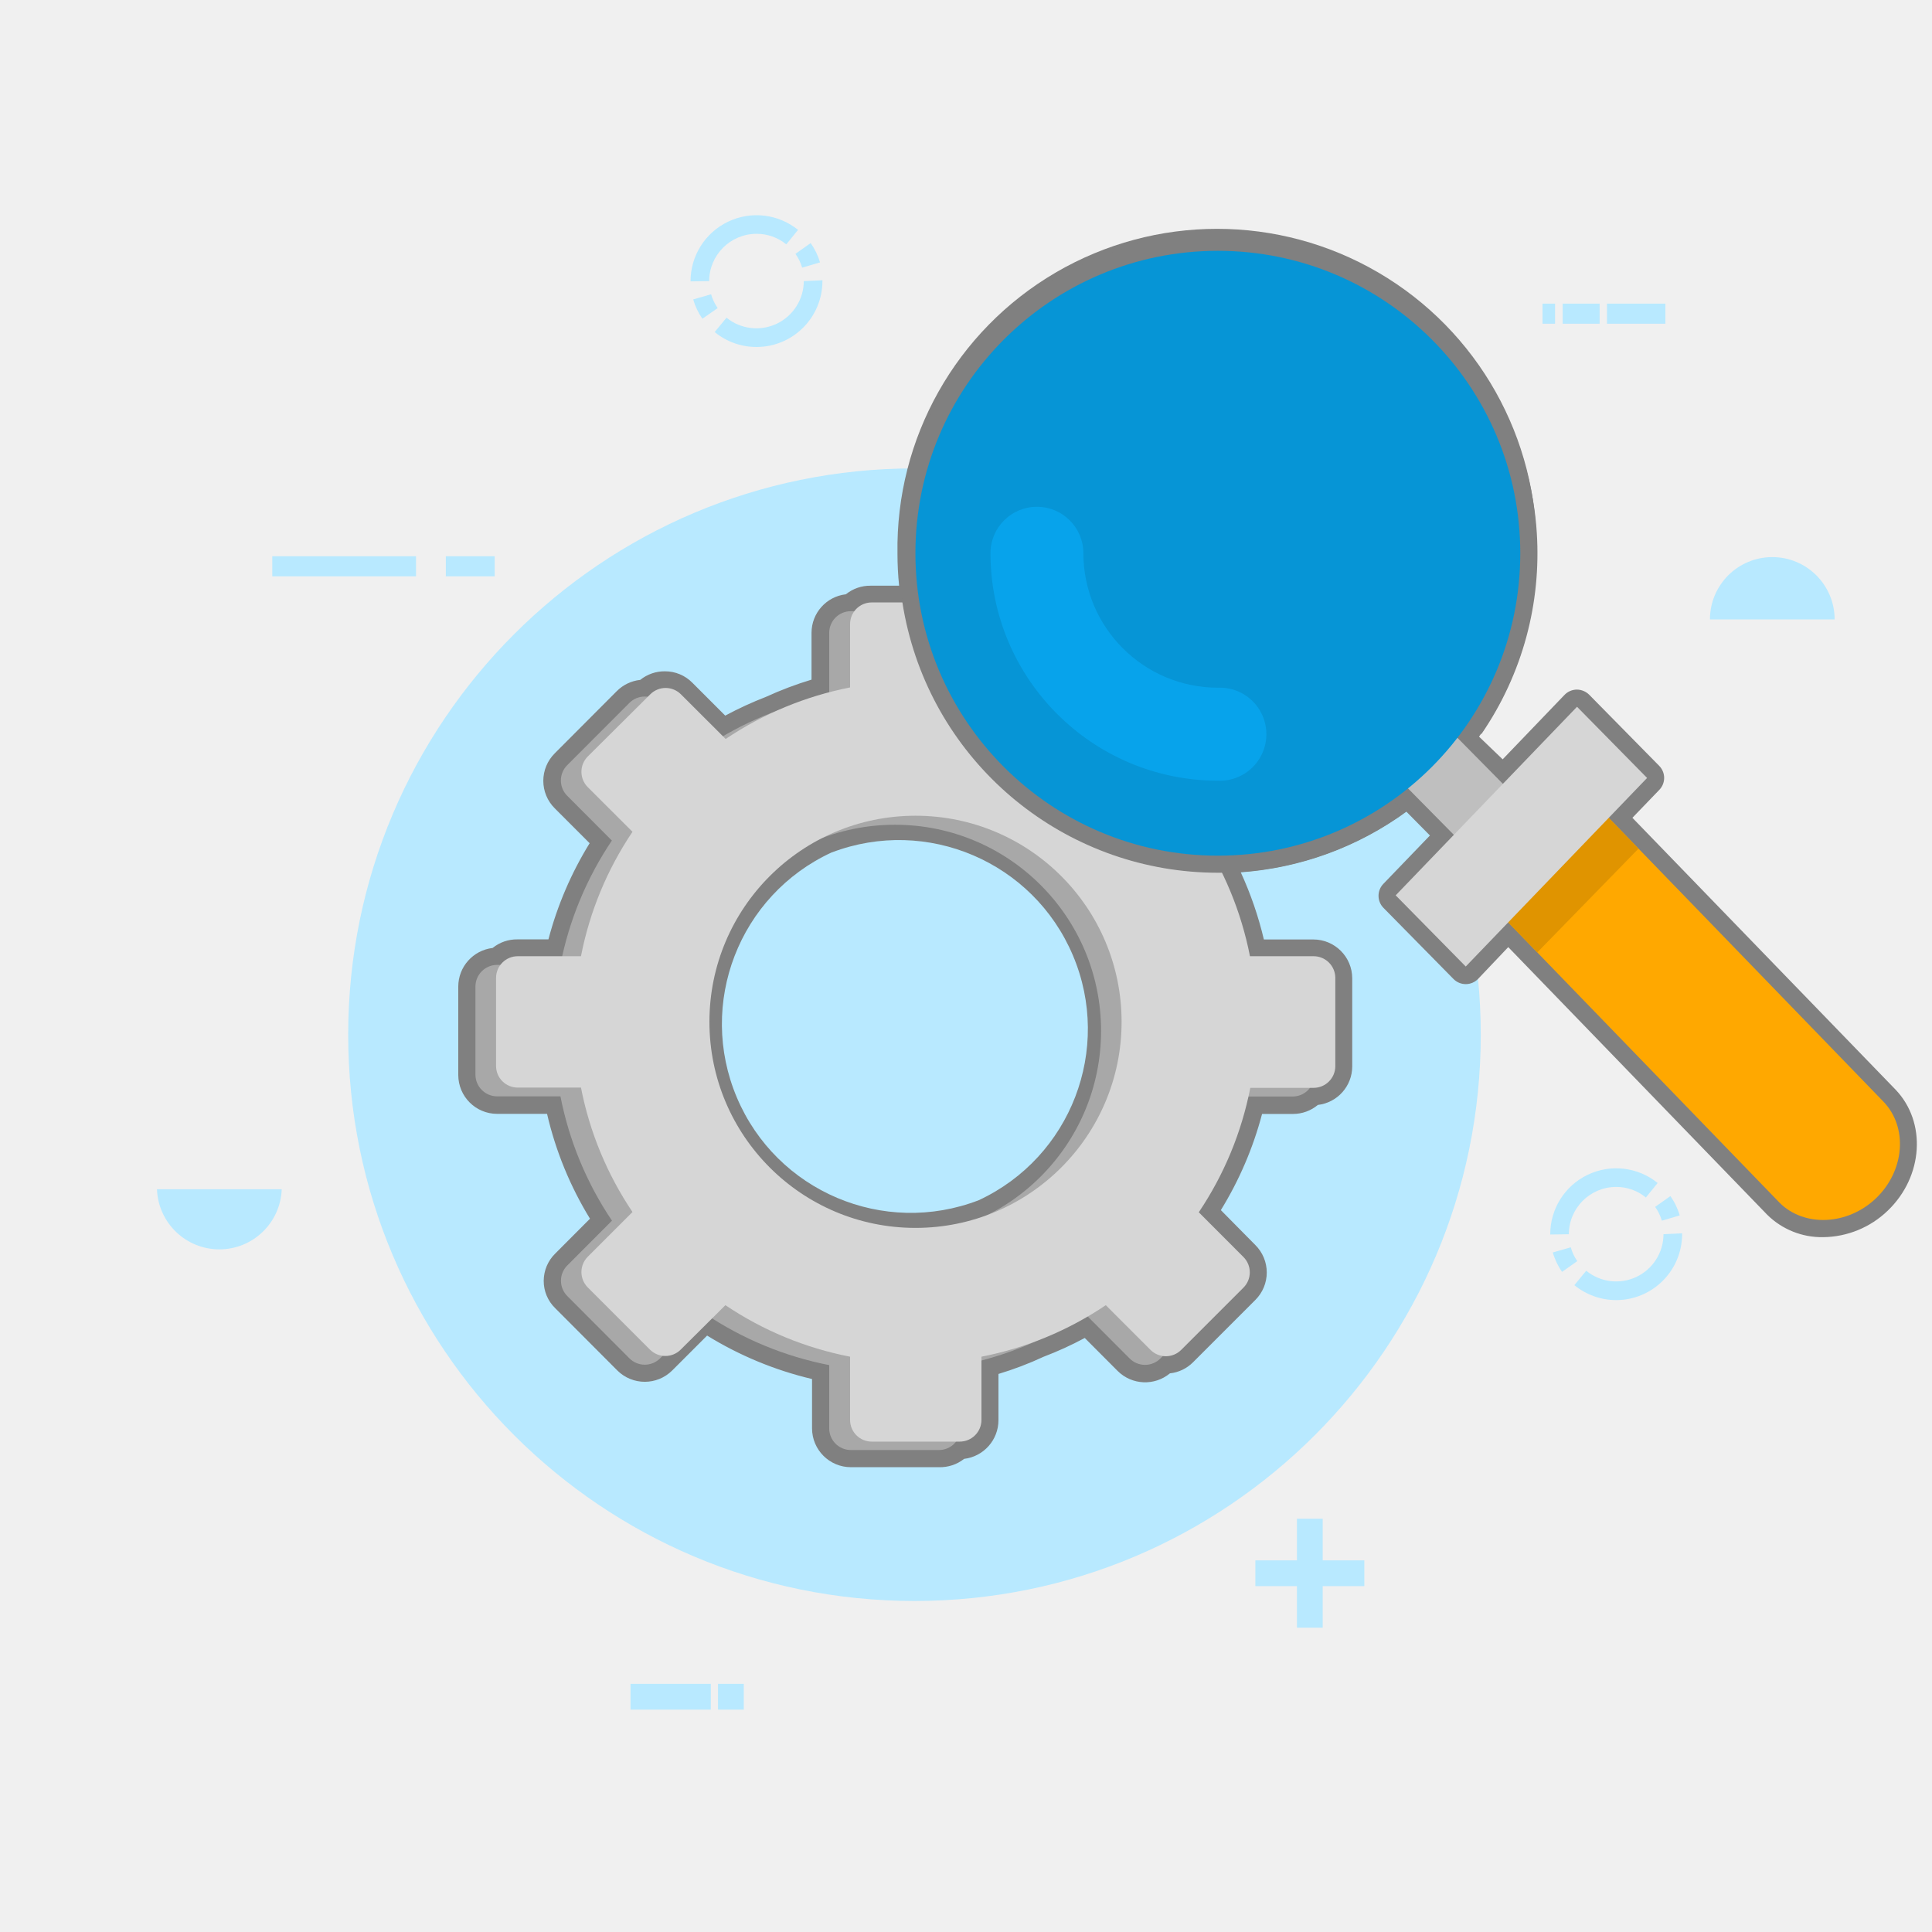
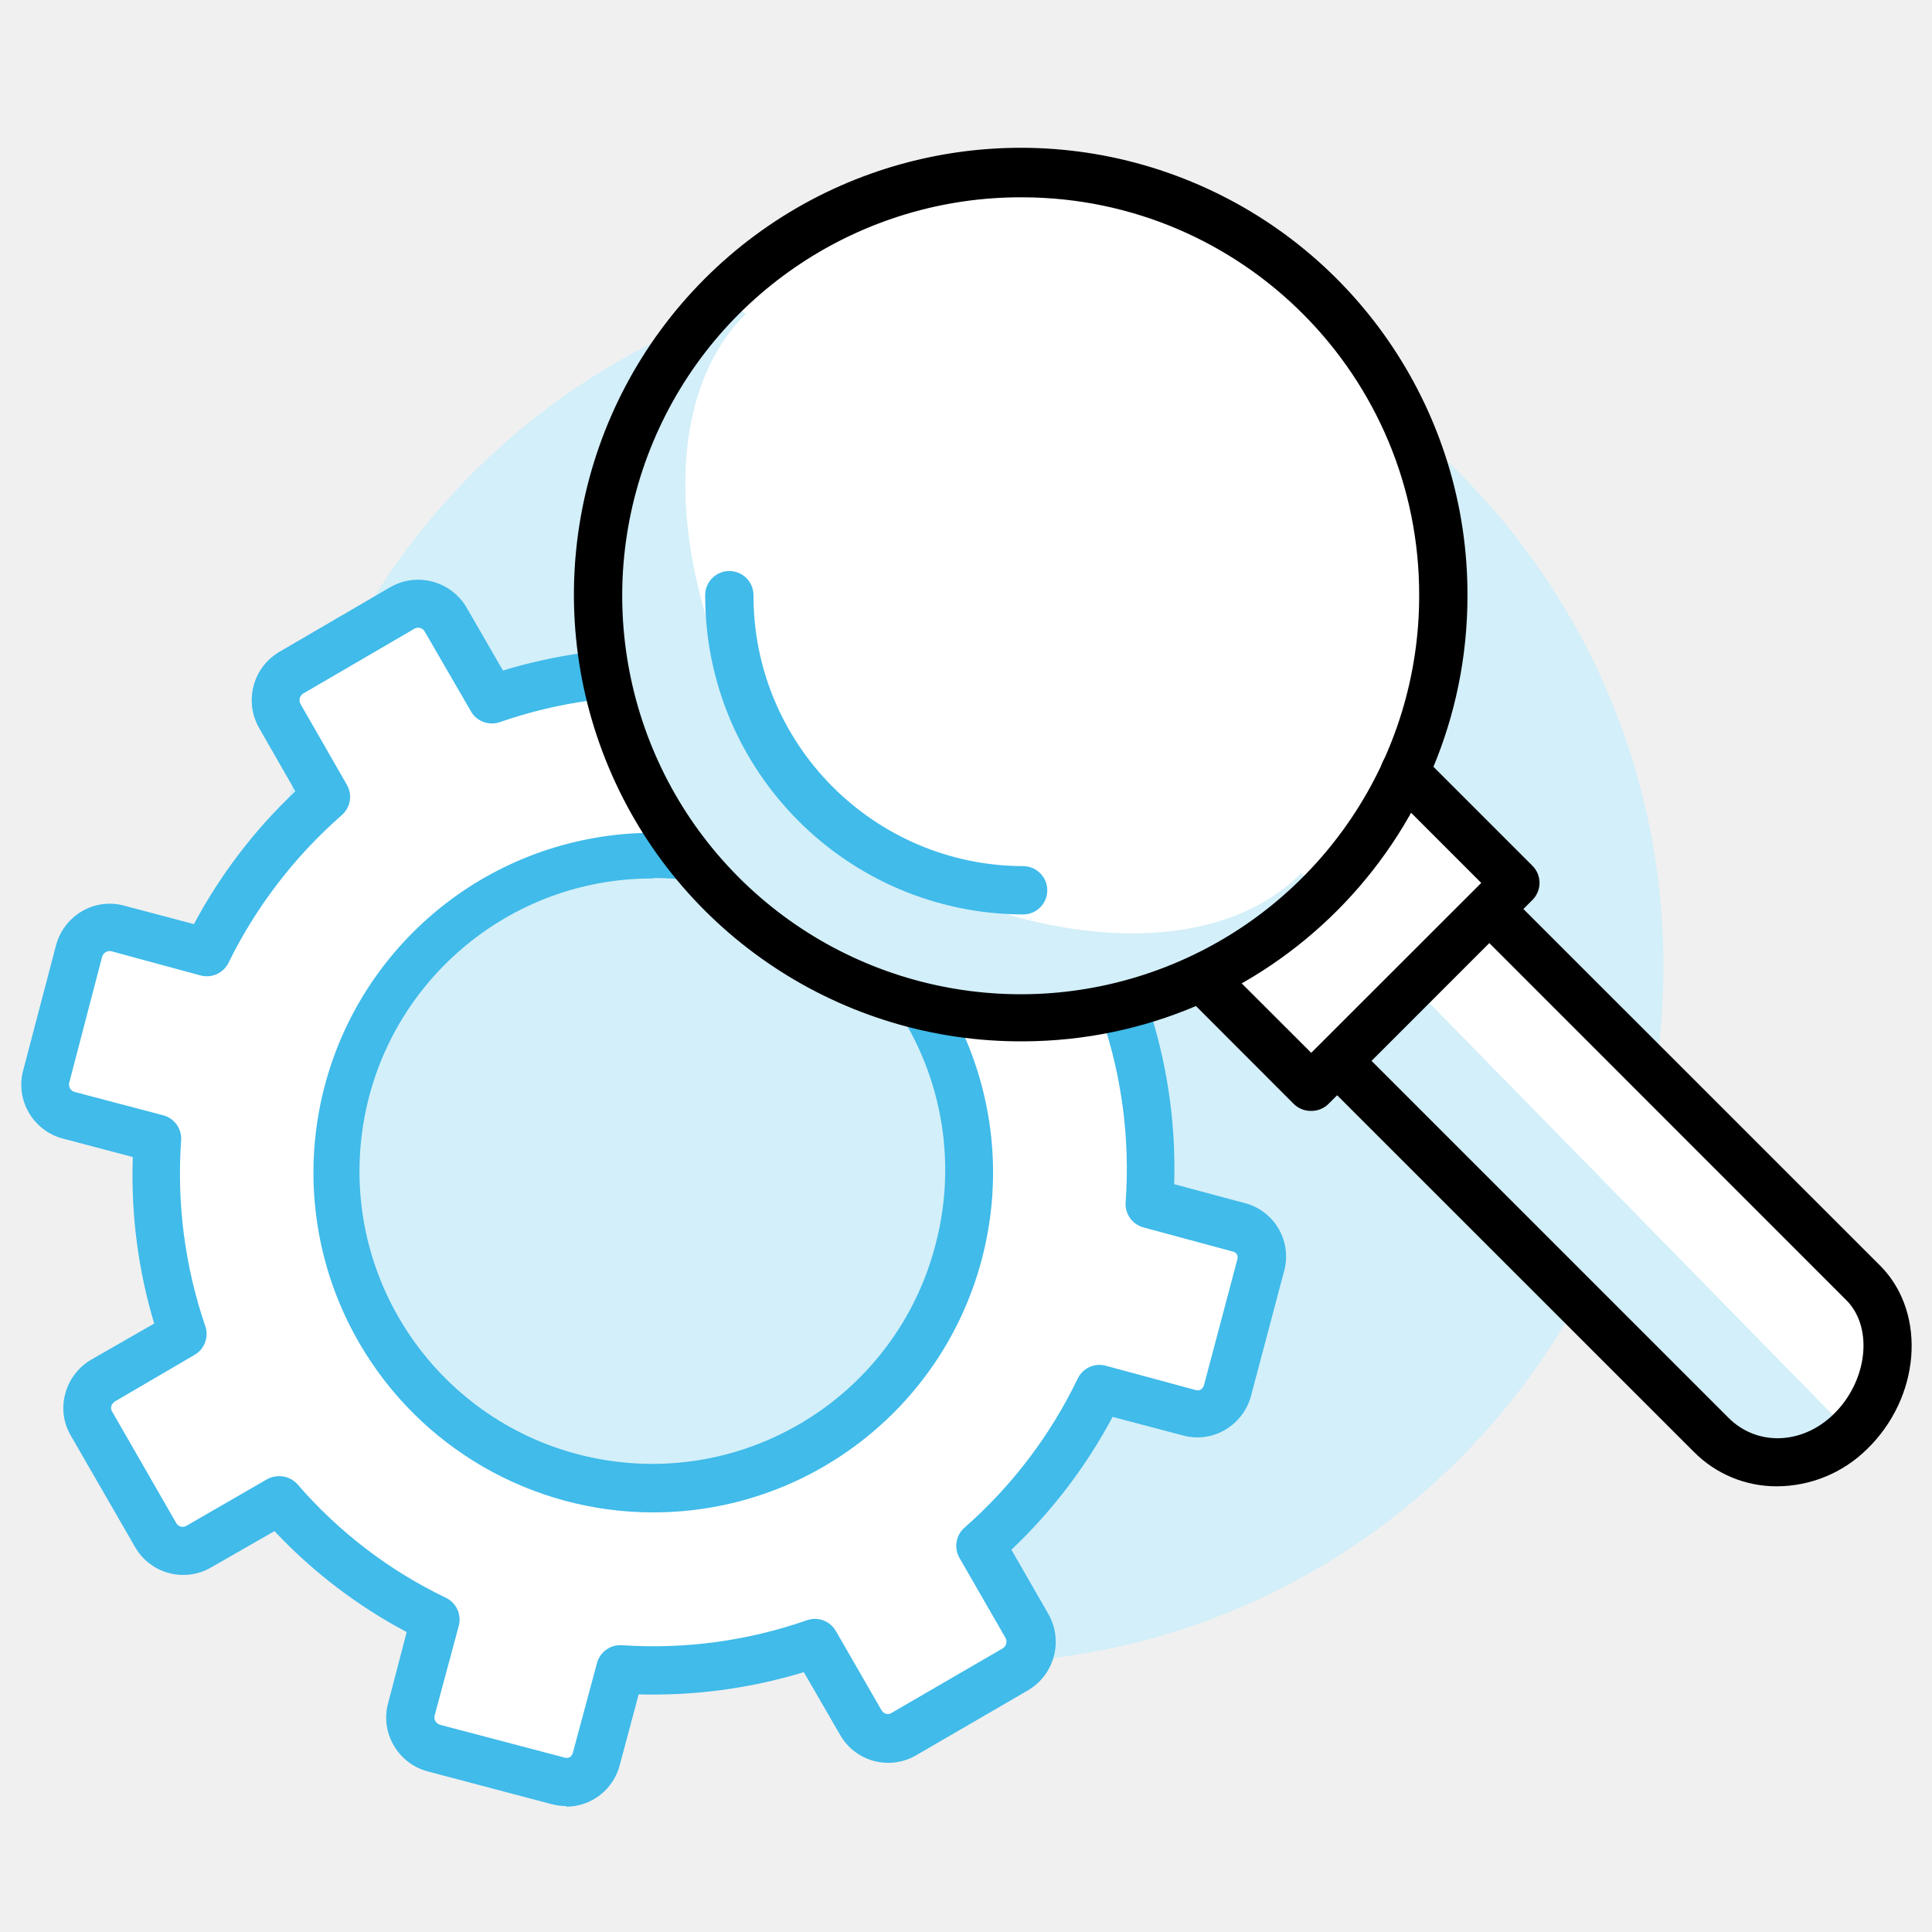
- <svg xmlns="http://www.w3.org/2000/svg" id="Layer_1" data-name="Layer 1" viewBox="0 0 225 225">
+ <svg xmlns="http://www.w3.org/2000/svg" id="Layer_1" data-name="Layer 1" viewBox="0 0 160 160">
  <defs>
-     <style>.cls-1{fill:#b8e9ff;}.cls-2{fill:gray;}.cls-3{fill:#a8a8a8;}.cls-4{fill:#d6d6d6;}.cls-5{fill:#ffa800;}.cls-6{fill:#e09400;}.cls-7{fill:#bfbfbf;}.cls-8{fill:#0695d6;}.cls-9{fill:#07a3eb;}</style>
+     <style>.cls-1{fill:#d3eff9;}.cls-2{fill:#fff;}.cls-3{fill:#40bbea;}</style>
  </defs>
-   <rect class="cls-1" x="151.04" y="176.87" width="3" height="12.69" />
-   <rect class="cls-1" x="151.04" y="176.87" width="3" height="12.69" transform="translate(335.76 30.68) rotate(90)" />
-   <path class="cls-1" d="M88.1,40.41a7.66,7.66,0,0,1-4.87-1.74L84.61,37a5.52,5.52,0,0,0,9-4.26l2.17-.1v.1A7.68,7.68,0,0,1,88.1,40.41Zm-6.3-3.29a7.51,7.51,0,0,1-1.07-2.25l2.08-.6a5.69,5.69,0,0,0,.77,1.61Zm-1.38-4.35v0a7.69,7.69,0,0,1,12.52-6l-1.37,1.69a5.41,5.41,0,0,0-3.47-1.23,5.52,5.52,0,0,0-5.51,5.51Zm13-1.6a5.58,5.58,0,0,0-.78-1.61l1.77-1.25a7.57,7.57,0,0,1,1.09,2.25Z" />
-   <path class="cls-1" d="M188.22,151.41a7.72,7.72,0,0,1-4.87-1.74l1.38-1.68a5.51,5.51,0,0,0,9-4.26l2.17-.1v.1A7.69,7.69,0,0,1,188.22,151.41Zm-6.3-3.29a7.36,7.36,0,0,1-1.08-2.26l2.09-.6a5.29,5.29,0,0,0,.76,1.61Zm-1.38-4.35v0a7.68,7.68,0,0,1,12.51-6l-1.37,1.69a5.39,5.39,0,0,0-3.46-1.23,5.51,5.51,0,0,0-5.51,5.51Zm13-1.61a5.58,5.58,0,0,0-.78-1.61l1.77-1.25a7.33,7.33,0,0,1,1.09,2.25Z" />
-   <path class="cls-1" d="M199.14,72.14a7.26,7.26,0,1,1,14.52,0Z" />
-   <rect class="cls-1" x="76.6" y="192.93" width="3" height="9.35" transform="translate(275.71 119.5) rotate(90)" />
-   <rect class="cls-1" x="83.61" y="196.1" width="3" height="3" transform="translate(282.72 112.49) rotate(90)" />
-   <rect class="cls-1" x="179.64" y="35.36" width="1.46" height="2.34" />
-   <rect class="cls-1" x="181.99" y="35.36" width="4.3" height="2.34" />
-   <rect class="cls-1" x="187.15" y="35.36" width="6.8" height="2.34" />
-   <path class="cls-1" d="M18.28,138.5a7.27,7.27,0,0,0,14.53,0Z" />
-   <rect class="cls-1" x="51.92" y="64.79" width="5.69" height="2.34" transform="translate(109.53 131.91) rotate(-180)" />
-   <rect class="cls-1" x="31.7" y="64.79" width="16.74" height="2.34" transform="translate(80.15 131.91) rotate(-180)" />
-   <circle class="cls-1" cx="106.5" cy="120.5" r="65.95" />
-   <path class="cls-2" d="M106.62,145A26,26,0,0,1,95.2,95.62l.2-.08a26,26,0,0,1,20.24,47.87l-.2.09A25.94,25.94,0,0,1,106.62,145ZM96.86,99.27A22,22,0,0,0,114,139.77a22,22,0,0,0-17.12-40.5Z" />
-   <path class="cls-2" d="M109.35,170.87H99.09a4.53,4.53,0,0,1-4.52-4.52V160.6a41.37,41.37,0,0,1-12.22-5.06l-4.06,4.06a4.53,4.53,0,0,1-6.4,0l-7.24-7.26a4.41,4.41,0,0,1-1.33-3.18A4.47,4.47,0,0,1,64.65,146l4.06-4.07a41.07,41.07,0,0,1-5-12.21H57.9a4.53,4.53,0,0,1-4.53-4.53V114.9a4.53,4.53,0,0,1,4-4.5,4.47,4.47,0,0,1,2.89-1h3.61a41.29,41.29,0,0,1,4.8-11.2l-4.07-4.07a4.51,4.51,0,0,1,0-6.39l7.23-7.25a4.53,4.53,0,0,1,2.73-1.31,4.5,4.5,0,0,1,2.88-1h0a4.45,4.45,0,0,1,3.19,1.33l3.83,3.83a42.58,42.58,0,0,1,4.76-2.19,41.41,41.41,0,0,1,5.29-2V73.7a4.52,4.52,0,0,1,4-4.49,4.49,4.49,0,0,1,2.88-1h3.32a35.84,35.84,0,0,1-.19-3.73,37.22,37.22,0,1,1,74.43,0,36.78,36.78,0,0,1-6.7,21.31L175,88.43l7.21-7.51a2,2,0,0,1,1.43-.61,2.06,2.06,0,0,1,1.44.6l8.16,8.29a2,2,0,0,1,0,2.79l-3.13,3.25,30.63,31.64c3.65,3.8,3.25,10.13-.88,14.1h0a11,11,0,0,1-7.55,3.1,9.05,9.05,0,0,1-6.49-2.6L175.65,110.3,172.14,114a2,2,0,0,1-1.43.61,2,2,0,0,1-1.44-.6l-8.16-8.29a2,2,0,0,1,0-2.79l5.42-5.63-2.74-2.77a37.28,37.28,0,0,1-19.29,7.06,41.75,41.75,0,0,1,2.69,7.82h5.76a4.53,4.53,0,0,1,4.53,4.53v10.25a4.52,4.52,0,0,1-4,4.49,4.52,4.52,0,0,1-2.89,1.05h-3.61a41.55,41.55,0,0,1-4.8,11.2L146.2,145a4.51,4.51,0,0,1,0,6.39l-7.25,7.25a4.47,4.47,0,0,1-2.7,1.3,4.53,4.53,0,0,1-6.09-.28l-3.83-3.84a40.67,40.67,0,0,1-4.8,2.19,39.22,39.22,0,0,1-5.25,2v5.38a4.54,4.54,0,0,1-4,4.51A4.54,4.54,0,0,1,109.35,170.87ZM82.08,151a2,2,0,0,1,1.12.34l.71.47.09.06A37.42,37.42,0,0,0,97,157a2,2,0,0,1,1.62,2v7.37a.52.52,0,0,0,.52.52h10.26a.53.53,0,0,0,.41-.21,2,2,0,0,1,1.6-.8h.38a.52.52,0,0,0,.53-.53v-6.9a2,2,0,0,1,1.5-1.94,36.18,36.18,0,0,0,6.13-2.18l.13-.06a36.17,36.17,0,0,0,5.61-2.69,2,2,0,0,1,2.44.31l4.9,4.91a.54.54,0,0,0,.75,0l.29-.29a2,2,0,0,1,1.65-.57.61.61,0,0,0,.45-.15l7.25-7.25a.52.52,0,0,0,.15-.38.47.47,0,0,0-.15-.36l-5.21-5.22a2,2,0,0,1-.24-2.52,37.72,37.72,0,0,0,5.49-12.79,2,2,0,0,1,2-1.57h5.18a.51.51,0,0,0,.42-.21,2,2,0,0,1,1.61-.81h.37a.53.53,0,0,0,.53-.52V113.89a.53.53,0,0,0-.53-.53h-7.37a2,2,0,0,1-2-1.62,37.75,37.75,0,0,0-4.08-11.13,2,2,0,0,1,0-2,2,2,0,0,1,1.81-.94h.45a33.27,33.27,0,0,0,20.87-7.37,2,2,0,0,1,2.68.14l5.24,5.29a1.85,1.85,0,0,1,.54.74,2,2,0,0,1-.4,2.17l-5.43,5.64,5.35,5.44L174.2,106a2,2,0,0,1,1.44-.61h0a2,2,0,0,1,1.44.61l31.61,32.65a5.1,5.1,0,0,0,3.64,1.4,7,7,0,0,0,4.77-2h0c2.55-2.45,2.9-6.24.78-8.44l-32-33a2,2,0,0,1-.56-1.39,2,2,0,0,1,.56-1.4L189,90.62l-5.35-5.44-7.21,7.5a2,2,0,0,1-2.86,0l-5.31-5.36a2,2,0,0,1-.16-2.63,32.83,32.83,0,0,0,6.91-20.28,33.22,33.22,0,1,0-66,5.4,2,2,0,0,1-.44,1.62,2,2,0,0,1-1.53.71h-5.6a.46.46,0,0,0-.39.19,2,2,0,0,1-1.62.83h-.39a.52.52,0,0,0-.52.52v6.91a2,2,0,0,1-1.5,1.94,37.24,37.24,0,0,0-6.19,2.2l-.12,0a37,37,0,0,0-5.57,2.68,2,2,0,0,1-2.42-.31l-4.91-4.9a.48.48,0,0,0-.37-.16.71.71,0,0,0-.38.15l-.29.29a1.94,1.94,0,0,1-1.67.57.52.52,0,0,0-.44.15l-7.23,7.25a.49.49,0,0,0-.16.38.47.47,0,0,0,.15.36l5.21,5.22A2,2,0,0,1,72.92,99a37.42,37.42,0,0,0-5.49,12.78,2,2,0,0,1-2,1.57H60.3a.49.49,0,0,0-.41.2,2,2,0,0,1-1.61.81H57.9a.53.53,0,0,0-.53.53v10.25a.52.52,0,0,0,.53.53h7.37a2,2,0,0,1,2,1.62A37.33,37.33,0,0,0,72.92,141a2,2,0,0,1-.24,2.53l-5.2,5.21a.49.49,0,0,0-.16.38.47.47,0,0,0,.15.36l7.24,7.26a.56.56,0,0,0,.76,0l5.19-5.21A2,2,0,0,1,82.08,151Z" />
-   <path class="cls-3" d="M73.3,158.19a2.53,2.53,0,0,0,3.58,0l5.2-5.21a39.45,39.45,0,0,0,14.49,6v7.37a2.52,2.52,0,0,0,2.52,2.52h10.26a2.52,2.52,0,0,0,2.52-2.52V159a39.45,39.45,0,0,0,14.49-6l5.2,5.21a2.53,2.53,0,0,0,3.58,0l7.25-7.25a2.53,2.53,0,0,0,0-3.57l-5.21-5.21a39.41,39.41,0,0,0,6-14.48h7.36a2.53,2.53,0,0,0,2.53-2.53V114.9a2.53,2.53,0,0,0-2.53-2.53h-7.36a39.41,39.41,0,0,0-6-14.48l5.21-5.21a2.53,2.53,0,0,0,0-3.57l-7.25-7.25a2.53,2.53,0,0,0-3.58,0l-5.2,5.21a39.45,39.45,0,0,0-14.49-6V73.7a2.52,2.52,0,0,0-2.52-2.52H99.09a2.52,2.52,0,0,0-2.52,2.52v7.37a39.45,39.45,0,0,0-14.49,6l-5.2-5.21a2.53,2.53,0,0,0-3.58,0l-7.24,7.25a2.52,2.52,0,0,0,0,3.57l5.2,5.21a39.56,39.56,0,0,0-6,14.48H57.9a2.53,2.53,0,0,0-2.53,2.53v10.25a2.53,2.53,0,0,0,2.53,2.53h7.37a39.56,39.56,0,0,0,6,14.48l-5.2,5.21a2.52,2.52,0,0,0,0,3.57m38.16-6.89a24,24,0,1,1,24-24A24,24,0,0,1,104.22,144.05Z" />
-   <path class="cls-4" d="M152.94,111.36h-7.37a39.61,39.61,0,0,0-6-14.49l5.2-5.2a2.52,2.52,0,0,0,0-3.57l-7.25-7.25a2.52,2.52,0,0,0-3.57,0l-5.21,5.2a39.49,39.49,0,0,0-14.48-6V72.69a2.53,2.53,0,0,0-2.53-2.53H101.49A2.52,2.52,0,0,0,99,72.69v7.37a39.61,39.61,0,0,0-14.49,6l-5.21-5.2a2.52,2.52,0,0,0-3.57,0L68.45,88.1a2.53,2.53,0,0,0,0,3.57l5.21,5.2a39.45,39.45,0,0,0-6,14.49H60.3a2.53,2.53,0,0,0-2.53,2.53v10.25a2.52,2.52,0,0,0,2.53,2.52h7.36a39.45,39.45,0,0,0,6,14.49l-5.21,5.21a2.53,2.53,0,0,0,0,3.57l7.25,7.25a2.53,2.53,0,0,0,3.57,0L84.48,152A39.45,39.45,0,0,0,99,158v7.36a2.52,2.52,0,0,0,2.52,2.53h10.25a2.53,2.53,0,0,0,2.53-2.53V158a39.34,39.34,0,0,0,14.48-6l5.21,5.21a2.53,2.53,0,0,0,3.57,0l7.25-7.25a2.52,2.52,0,0,0,0-3.57l-5.2-5.21a39.61,39.61,0,0,0,6-14.49h7.37a2.53,2.53,0,0,0,2.53-2.52V113.89A2.53,2.53,0,0,0,152.94,111.36ZM106.62,143a24,24,0,1,1,24-24A24,24,0,0,1,106.62,143Z" />
-   <path class="cls-5" d="M184.88,92.69l34.44,35.58c2.91,3,2.5,8.07-.83,11.27h0c-3.33,3.19-8.39,3.38-11.24.53l-34.44-35.58" />
-   <polygon class="cls-6" points="175.27 107.04 179.03 110.92 190.82 98.83 187.19 95.09 175.27 107.04" />
-   <path class="cls-7" d="M172.23,98.43a4.14,4.14,0,0,1-2.93-1.22l-11.85-12a4.12,4.12,0,1,1,5.85-5.8l11.85,12a4.11,4.11,0,0,1-2.92,7Z" />
-   <polygon class="cls-4" points="170.7 112.56 162.54 104.27 183.66 82.31 191.82 90.6 170.7 112.56" />
-   <path class="cls-2" d="M141.83,101.64a37.2,37.2,0,1,1,30.7-16.16l-3.3-2.27a33.22,33.22,0,1,0-8.14,8.28l2.33,3.26A37,37,0,0,1,141.83,101.64Z" />
-   <circle class="cls-8" cx="141.83" cy="64.43" r="35.22" />
-   <path class="cls-9" d="M141.83,90.92a26.52,26.52,0,0,1-26.48-26.49,5.41,5.41,0,1,1,10.82,0,15.68,15.68,0,0,0,15.66,15.66,5.42,5.42,0,1,1,0,10.83Z" />
+   <circle class="cls-1" cx="80" cy="80" r="57.76" />
+   <path class="cls-2" d="M102.56,101.61l-7.4-2A41,41,0,0,0,93,83.46l6.6-3.86a2.6,2.6,0,0,0,1-3.58l-5.33-9.21a2.58,2.58,0,0,0-3.57-1l-6.61,3.86a40.31,40.31,0,0,0-12.92-9.89l2-7.43a2.57,2.57,0,0,0-1.85-3.19L62,46.46a2.65,2.65,0,0,0-3.22,1.88l-1.95,7.4a41.22,41.22,0,0,0-16.11,2.17L36.92,51.3a2.62,2.62,0,0,0-3.61-.95l-9.18,5.36a2.64,2.64,0,0,0-1,3.6L27,66a41.3,41.3,0,0,0-9.89,13L9.74,77a2.64,2.64,0,0,0-3.22,1.88L3.81,89.13a2.62,2.62,0,0,0,1.85,3.23L13,94.3a41.19,41.19,0,0,0,2.14,16.17l-6.6,3.86a2.63,2.63,0,0,0-1,3.58l5.33,9.25a2.6,2.6,0,0,0,3.57.92l6.64-3.83A40.13,40.13,0,0,0,36,134.11l-1.94,7.43a2.61,2.61,0,0,0,1.85,3.22l10.27,2.72a2.6,2.6,0,0,0,3.19-1.89l2-7.4A40.49,40.49,0,0,0,67.47,136l3.83,6.61a2.59,2.59,0,0,0,3.58,1l9.21-5.35a2.64,2.64,0,0,0,.93-3.61l-3.8-6.6a40.9,40.9,0,0,0,9.86-13l7.4,1.94a2.6,2.6,0,0,0,3.19-1.85l2.74-10.33A2.56,2.56,0,0,0,102.56,101.61Zm-23.19,2.07A26.14,26.14,0,1,1,60.84,71.59,26.21,26.21,0,0,1,79.37,103.68Z" />
+   <path class="cls-3" d="M46.88,149.57a4.57,4.57,0,0,1-1.21-.16L35.42,146.7a4.61,4.61,0,0,1-2.82-2.17,4.54,4.54,0,0,1-.45-3.51l1.53-5.86a42,42,0,0,1-10.95-8.36l-5.23,3a4.6,4.6,0,0,1-6.29-1.64L5.87,118.9a4.49,4.49,0,0,1-.46-3.5,4.66,4.66,0,0,1,2.13-2.79l5.23-3A42.63,42.63,0,0,1,11,95.82l-5.8-1.53a4.63,4.63,0,0,1-2.82-2.16,4.57,4.57,0,0,1-.45-3.52l2.7-10.29A4.67,4.67,0,0,1,6.73,75.5,4.53,4.53,0,0,1,10.27,75l5.79,1.53a43,43,0,0,1,8.4-11l-3-5.24A4.64,4.64,0,0,1,23.11,54l9.19-5.36a4.65,4.65,0,0,1,6.35,1.69l3,5.2a42.87,42.87,0,0,1,13.67-1.84l1.53-5.84a4.71,4.71,0,0,1,5.65-3.32l10.3,2.76a4.56,4.56,0,0,1,3.26,5.64l-1.56,5.86a42.16,42.16,0,0,1,11,8.39l5.2-3a4.63,4.63,0,0,1,3.55-.47A4.53,4.53,0,0,1,97,65.84L102.32,75a4.63,4.63,0,0,1,.46,3.55,4.49,4.49,0,0,1-2.19,2.78l-5.17,3a42.91,42.91,0,0,1,1.82,13.74l5.83,1.56a4.57,4.57,0,0,1,3.27,5.65l-2.74,10.33a4.65,4.65,0,0,1-2.19,2.83,4.53,4.53,0,0,1-3.47.43l-5.8-1.53a43,43,0,0,1-8.38,11l3,5.22A4.66,4.66,0,0,1,85.11,140l-9.23,5.36a4.59,4.59,0,0,1-6.31-1.69l-3-5.19a42.79,42.79,0,0,1-13.68,1.84l-1.56,5.84a4.59,4.59,0,0,1-4.44,3.46ZM23.14,122.25a2,2,0,0,1,1.51.69,38,38,0,0,0,12.25,9.37A2,2,0,0,1,38,134.62l-2,7.43a.61.61,0,0,0,.06.49.65.65,0,0,0,.38.3l10.26,2.7a.6.6,0,0,0,.46,0,.63.63,0,0,0,.28-.38l2-7.43a2,2,0,0,1,2.07-1.48,38.57,38.57,0,0,0,15.32-2.07,2,2,0,0,1,2.39.89L73,141.63a.66.66,0,0,0,.38.3.55.55,0,0,0,.45-.07l9.23-5.36a.65.65,0,0,0,.2-.88l-3.8-6.6a2,2,0,0,1,.41-2.5,38.83,38.83,0,0,0,9.38-12.35,2,2,0,0,1,2.31-1.07l7.4,2a.62.62,0,0,0,.45,0,.68.68,0,0,0,.3-.39l2.74-10.33a.64.64,0,0,0,0-.47.52.52,0,0,0-.35-.26h0l-7.4-2a2,2,0,0,1-1.48-2.07,38.83,38.83,0,0,0-2-15.38A2,2,0,0,1,92,81.73l6.6-3.86a.55.55,0,0,0,.3-.36.56.56,0,0,0-.06-.47l-5.33-9.23a.59.59,0,0,0-.83-.24l-6.61,3.87A2,2,0,0,1,83.57,71a38.21,38.21,0,0,0-12.28-9.4,2,2,0,0,1-1.06-2.31l2-7.44a.59.59,0,0,0-.06-.47.53.53,0,0,0-.34-.26L61.5,48.39a.66.66,0,0,0-.77.47l-1.94,7.39a2,2,0,0,1-2.06,1.48A39.13,39.13,0,0,0,41.4,59.8,2,2,0,0,1,39,58.91l-3.82-6.6a.62.62,0,0,0-.88-.23l-9.18,5.35a.65.65,0,0,0-.24.86L28.73,65a2,2,0,0,1-.42,2.5A39.33,39.33,0,0,0,18.9,79.78a2,2,0,0,1-2.3,1l-7.37-2a.65.65,0,0,0-.78.48L5.74,89.64a.61.61,0,0,0,.06.49.58.58,0,0,0,.38.3l7.36,1.94A2,2,0,0,1,15,94.44a39,39,0,0,0,2,15.38,2,2,0,0,1-.88,2.38l-6.6,3.86a.69.69,0,0,0-.3.39.56.56,0,0,0,.06.44l5.33,9.27a.61.61,0,0,0,.83.2l6.65-3.84A2,2,0,0,1,23.14,122.25Zm30.9,3a28.13,28.13,0,0,1-24.27-14,28.14,28.14,0,1,1,24.27,14Zm.08-52.5a24.24,24.24,0,1,0,23.32,30.46h0A24.19,24.19,0,0,0,60.33,73.52,24.46,24.46,0,0,0,54.12,72.71Z" />
+   <ellipse class="cls-2" cx="84.73" cy="49.29" rx="34.8" ry="34.95" />
+   <path class="cls-2" d="M118.24,70.22l36.14,36.14c3.05,3.2,2.29,8.86-1.22,12.23h0a8.08,8.08,0,0,1-11.48.23L105.55,82.68" />
+   <path class="cls-1" d="M153.16,118.59h0a8.08,8.08,0,0,1-11.48.23L105.55,82.68l6.29-6.29" />
+   <path d="M147.16,123.09a9.62,9.62,0,0,1-6.89-2.86L104.13,84.1A2,2,0,0,1,107,81.27l36.14,36.14c2.35,2.36,6.08,2.25,8.68-.26,2.81-2.71,3.35-7.11,1.15-9.41l-36.1-36.11a2,2,0,0,1,2.82-2.82l36.14,36.13c3.76,3.94,3.18,10.84-1.24,15.1A10.67,10.67,0,0,1,147.16,123.09Z" />
+   <polyline class="cls-2" points="116.29 63.94 125.46 73.11 108.56 90.02 99.38 80.85" />
+   <path d="M108.56,92a2,2,0,0,1-1.42-.58L98,82.27a2,2,0,1,1,2.83-2.83l7.76,7.75,14.08-14.07-7.76-7.76a2,2,0,1,1,2.83-2.83l9.17,9.17a2,2,0,0,1,0,2.83L110,91.44A2,2,0,0,1,108.56,92Z" />
+   <path class="cls-1" d="M107.76,72.32c-9.59,9.59-30.77,4-40.42-5.64S52.16,35.59,61.75,26L60,24.58h0A34.95,34.95,0,0,0,109.44,74" />
+   <path d="M84.73,86.24a37,37,0,1,1,36.8-36.95A36.91,36.91,0,0,1,84.73,86.24Zm0-69.9a33,33,0,1,0,32.8,33A32.92,32.92,0,0,0,84.73,16.34Z" />
+   <path class="cls-3" d="M84.73,75.73A26.41,26.41,0,0,1,58.4,49.29a2,2,0,0,1,4,0A22.41,22.41,0,0,0,84.73,71.73a2,2,0,0,1,0,4Z" />
</svg>
